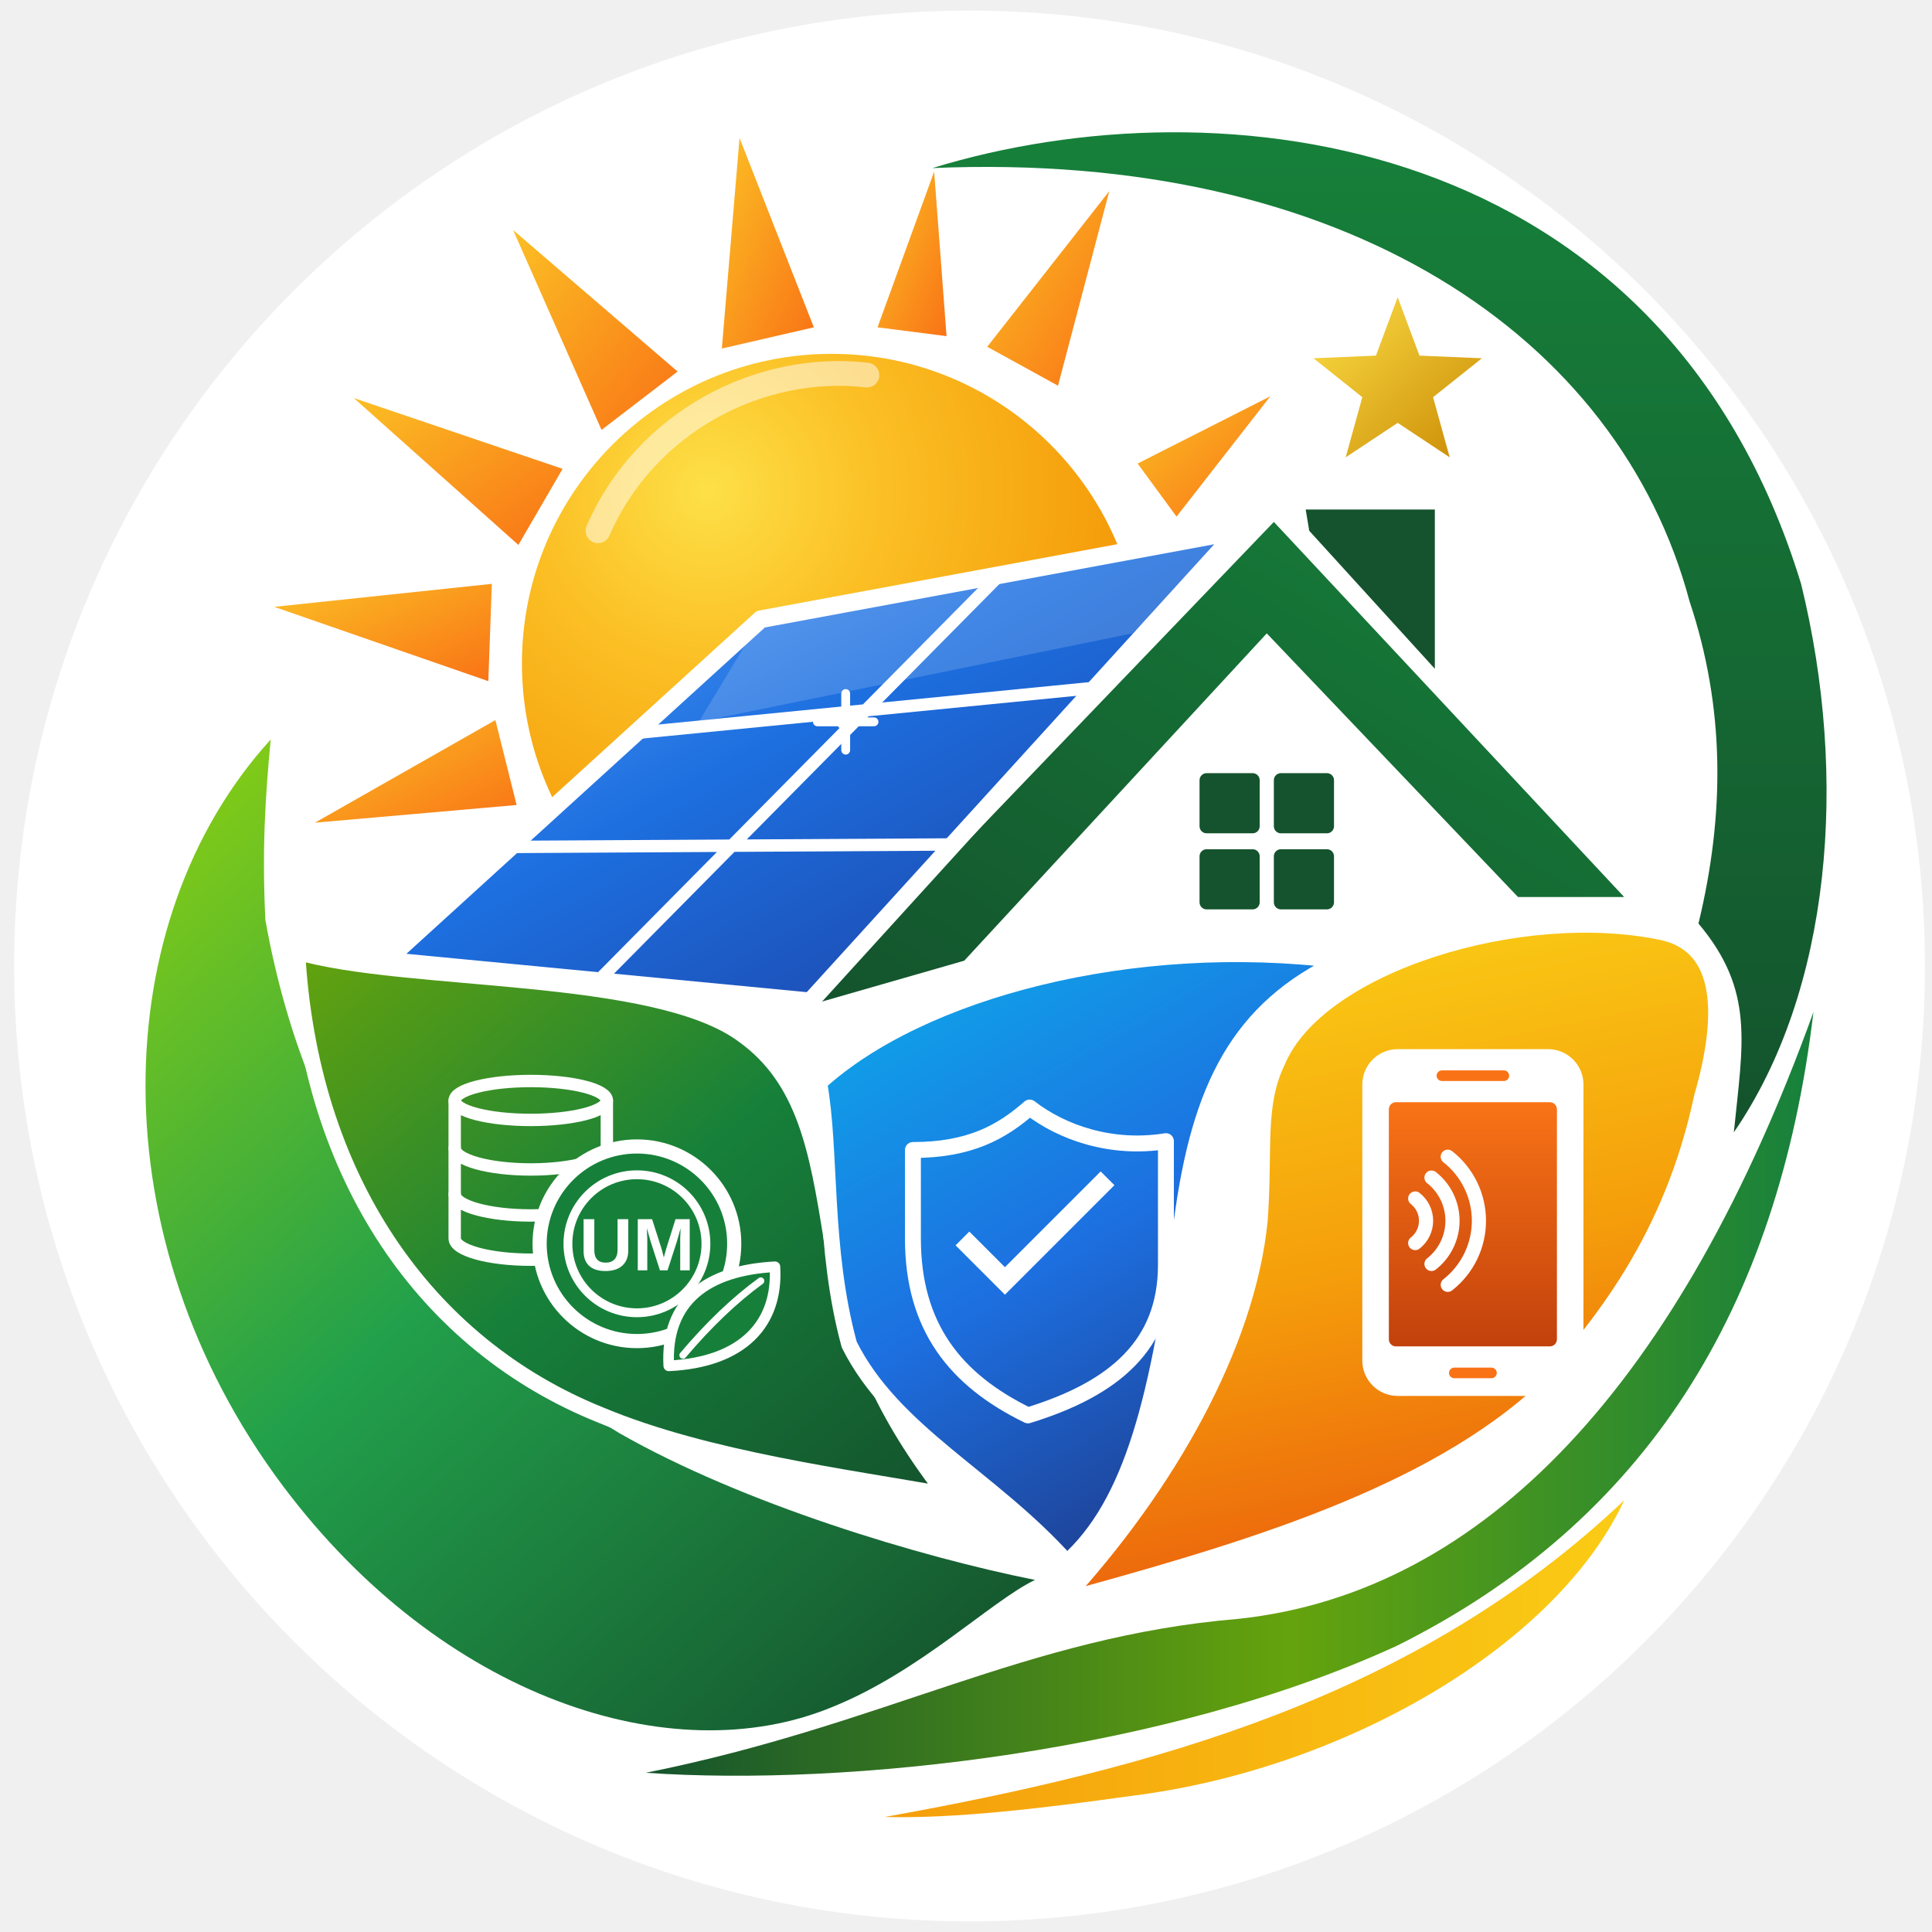
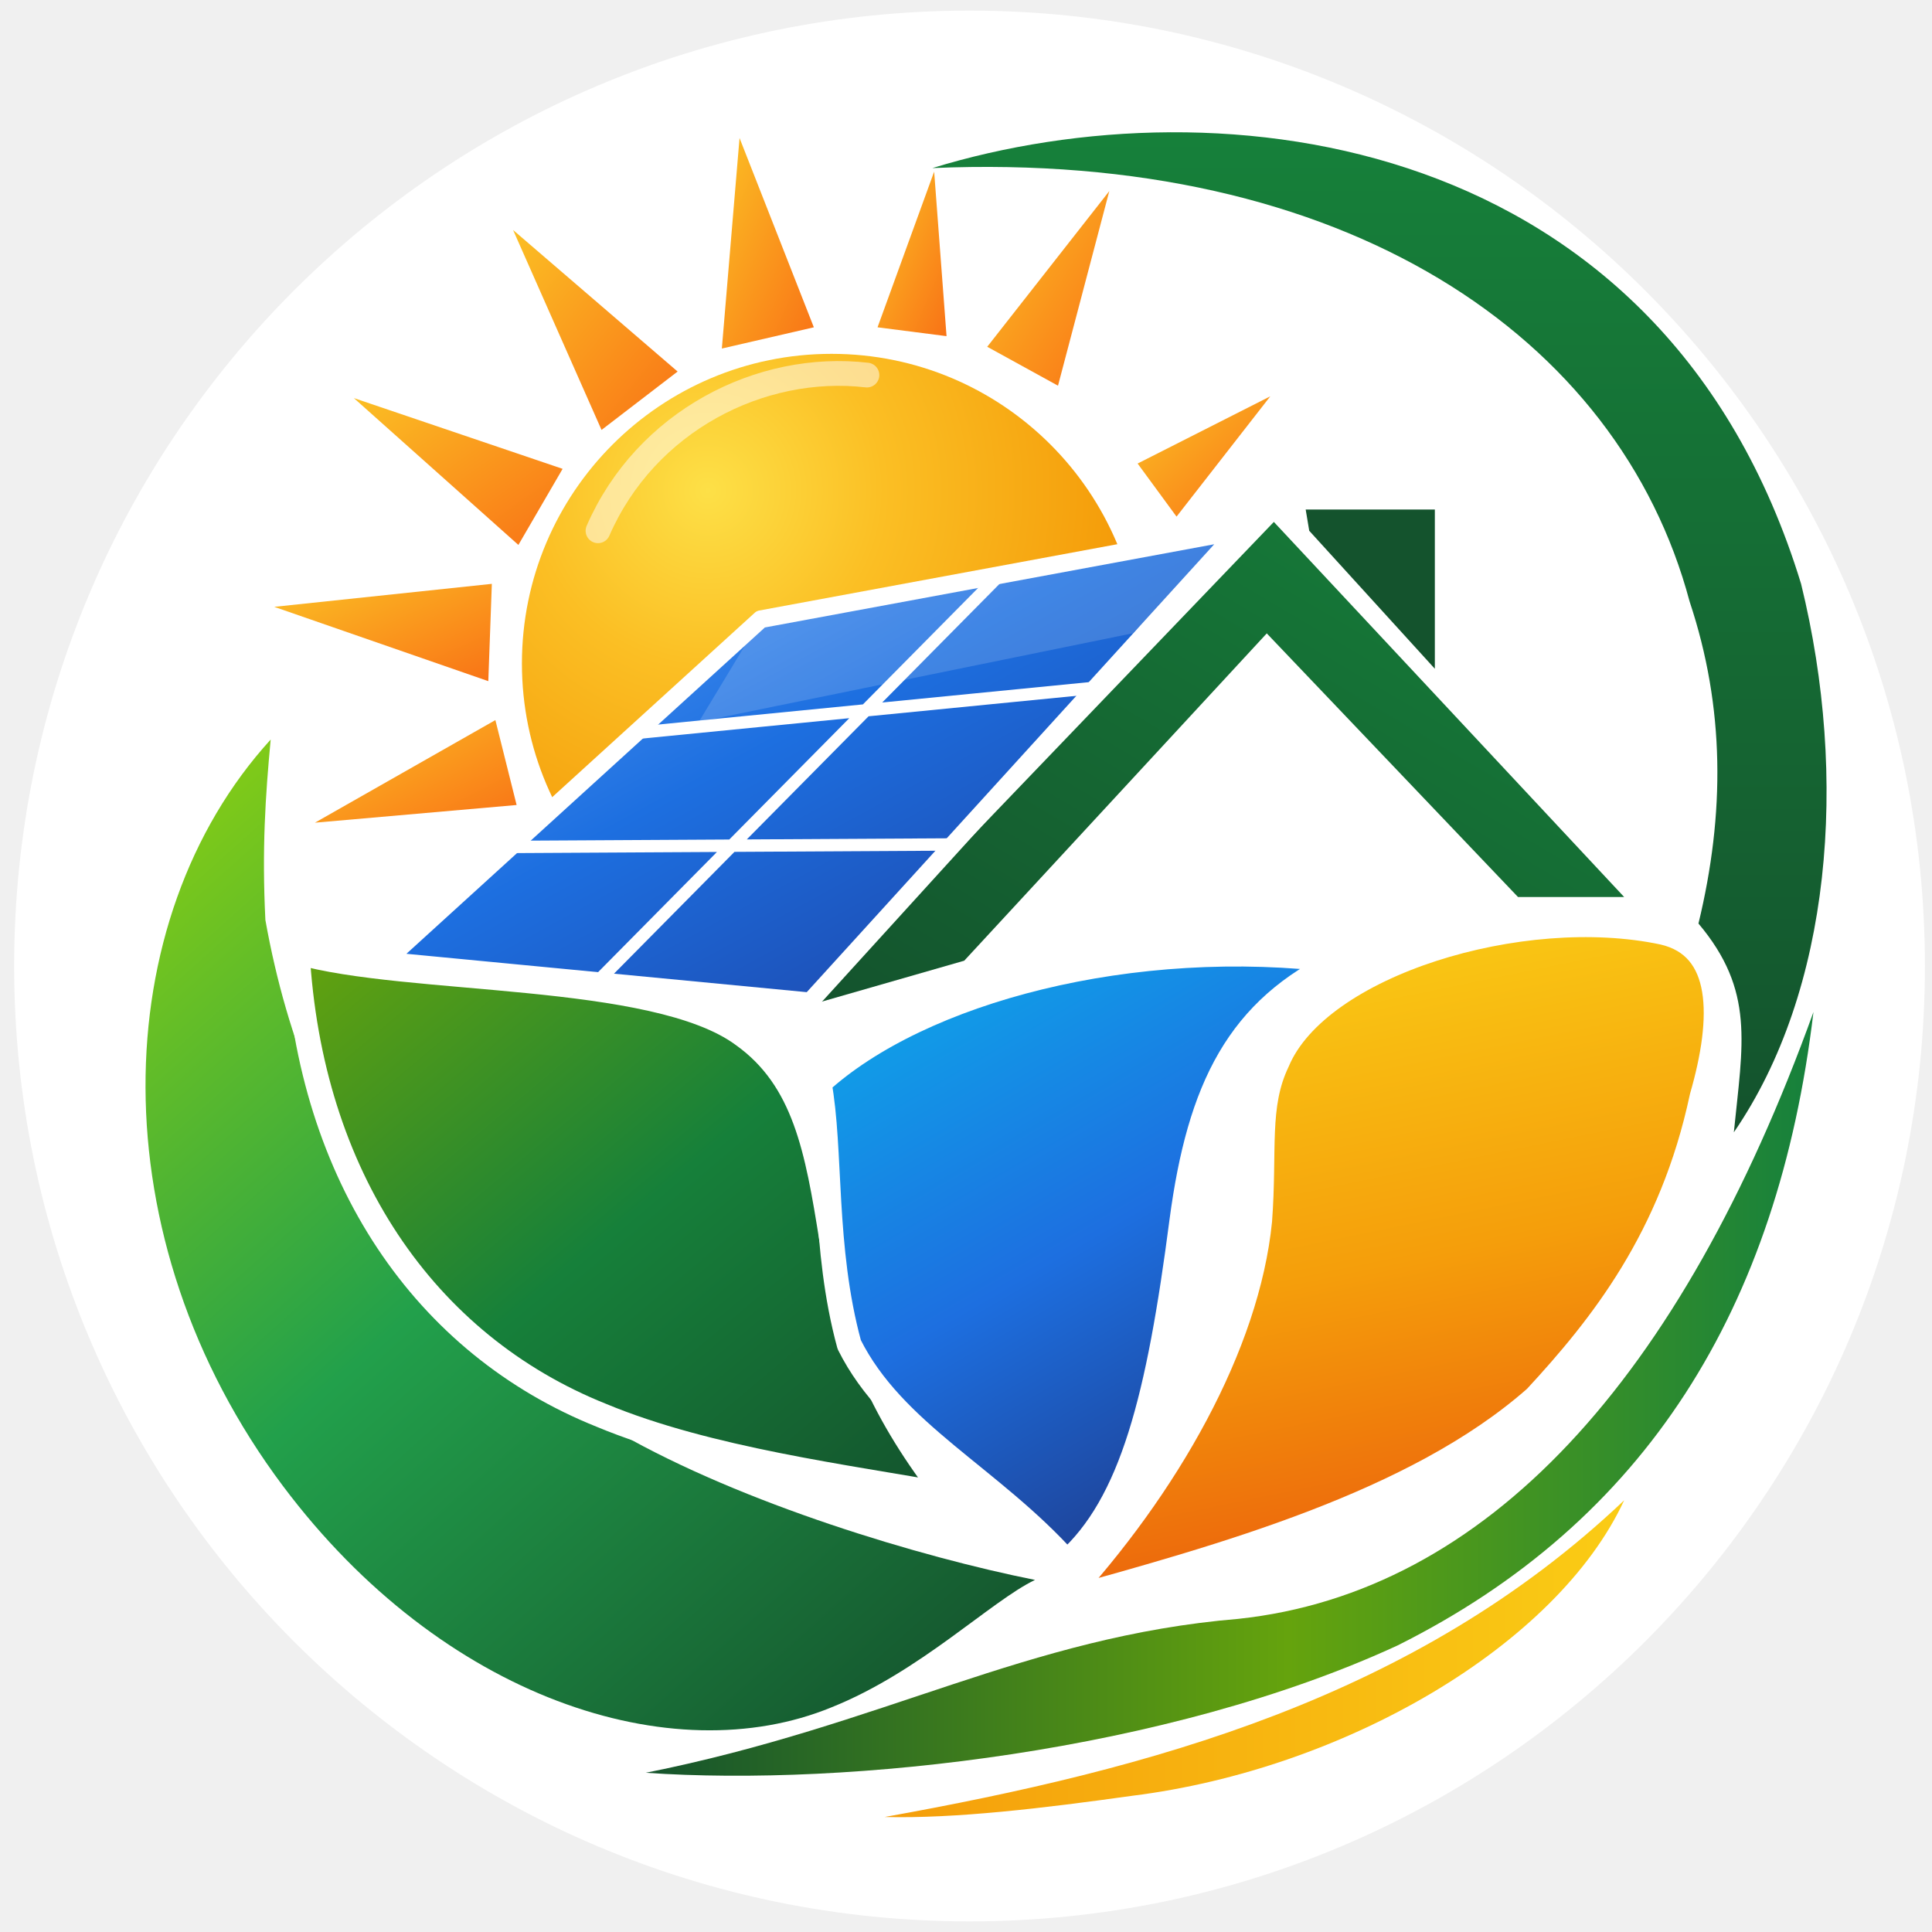
<svg xmlns="http://www.w3.org/2000/svg" viewBox="0 0 1092 1092" role="img" aria-label="Solar PAYG Mauritanie">
  <defs>
    <radialGradient id="sun" cx=".3" cy=".22" r=".95">
      <stop offset="0" stop-color="#FDE047" />
      <stop offset=".3" stop-color="#FBBF24" />
      <stop offset=".68" stop-color="#F59E0B" />
      <stop offset="1" stop-color="#F97316" />
    </radialGradient>
    <linearGradient id="ray" x1="0" y1="0" x2="1" y2="1">
      <stop offset="0" stop-color="#FBBF24" />
      <stop offset="1" stop-color="#F97316" />
    </linearGradient>
    <linearGradient id="panel" x1="0" y1="0" x2="1" y2="1">
      <stop offset="0" stop-color="#60A5FA" />
      <stop offset=".45" stop-color="#1D6FE0" />
      <stop offset="1" stop-color="#1E3A9A" />
    </linearGradient>
    <linearGradient id="roof" x1="0" y1="1" x2="1" y2="0">
      <stop offset="0" stop-color="#14532D" />
      <stop offset="1" stop-color="#16803A" />
    </linearGradient>
    <linearGradient id="arcR" x1="0" y1="0" x2="0" y2="1">
      <stop offset="0" stop-color="#16803A" />
      <stop offset="1" stop-color="#14532D" />
    </linearGradient>
    <linearGradient id="leafL" x1=".1" y1="0" x2=".9" y2="1">
      <stop offset="0" stop-color="#84CC16" />
      <stop offset=".45" stop-color="#22A04B" />
      <stop offset="1" stop-color="#14532D" />
    </linearGradient>
    <linearGradient id="swoosh" x1="0" y1="0" x2="1" y2="0">
      <stop offset="0" stop-color="#14532D" />
      <stop offset=".55" stop-color="#65A30D" />
      <stop offset="1" stop-color="#15803D" />
    </linearGradient>
    <linearGradient id="gBlob" x1="0" y1="0" x2="1" y2="1">
      <stop offset="0" stop-color="#65A30D" />
      <stop offset=".5" stop-color="#16803A" />
      <stop offset="1" stop-color="#14532D" />
    </linearGradient>
    <linearGradient id="bBlob" x1=".2" y1="0" x2=".7" y2="1">
      <stop offset="0" stop-color="#0EA5E9" />
      <stop offset=".5" stop-color="#1D6FE0" />
      <stop offset="1" stop-color="#1E3A8A" />
    </linearGradient>
    <linearGradient id="oBlob" x1=".4" y1="0" x2=".6" y2="1">
      <stop offset="0" stop-color="#FACC15" />
      <stop offset=".5" stop-color="#F59E0B" />
      <stop offset="1" stop-color="#EA580C" />
    </linearGradient>
    <linearGradient id="oSw" x1="0" y1="0" x2="1" y2="0">
      <stop offset="0" stop-color="#F59E0B" />
      <stop offset="1" stop-color="#FACC15" />
    </linearGradient>
    <linearGradient id="star" x1="0" y1="0" x2="1" y2="1">
      <stop offset="0" stop-color="#FDE047" />
      <stop offset="1" stop-color="#CA8A04" />
    </linearGradient>
    <linearGradient id="screen" x1="0" y1="0" x2="0" y2="1">
      <stop offset="0" stop-color="#F97316" />
      <stop offset="1" stop-color="#C2410C" />
    </linearGradient>
  </defs>
  <circle cx="548" cy="546" r="540" fill="#fff" />
  <g fill="url(#ray)">
    <polygon points="155,343 278,330 276,385" />
    <polygon points="200,225 318,265 293,308" />
    <polygon points="290,130 383,210 340,243" />
    <polygon points="418,78 408,197 460,185" />
    <polygon points="528,97 496,185 535,190" />
    <polygon points="627,108 558,196 598,218" />
    <polygon points="718,224 643,262 665,292" />
    <polygon points="178,465 280,407 292,455" />
  </g>
  <circle cx="470" cy="375" r="175" fill="url(#sun)" />
  <path d="M338 300 C 365 238 430 205 490 212" fill="none" stroke="#fff" stroke-opacity=".5" stroke-width="14" stroke-linecap="round" />
  <polygon points="430,350 700,300 748,300 748,575 458,570 218,545" fill="#fff" />
  <path d="M527 95 C690 45 940 75 1018 330 C1045 440 1035 560 980 640 C985 590 992 560 960 522 C975 460 975 400 955 340 C915 190 760 85 527 95 Z" fill="url(#arcR)" />
-   <polygon points="790.0,168.0 802.3,201.0 837.6,202.5 810.0,224.5 819.4,258.5 790.0,239.0 760.6,258.5 770.0,224.5 742.4,202.5 777.7,201.0" fill="url(#star)" />
  <polygon points="738,288 811,288 811,378 740,300" fill="#14532D" />
  <path d="M458 568 L720 295 L918 507 L858 507 L716 358 L545 543 Z" fill="url(#roof)" />
-   <g fill="#14532D" rx="4">
-     <rect x="678" y="437" width="34" height="34" rx="4" />
-     <rect x="720" y="437" width="34" height="34" rx="4" />
-     <rect x="678" y="480" width="34" height="34" rx="4" />
-     <rect x="720" y="480" width="34" height="34" rx="4" />
-   </g>
  <polygon points="430,350 700,300 458,566 218,543" fill="url(#panel)" stroke="#fff" stroke-width="10" stroke-linejoin="round" />
  <path d="M565.0 325.0L338.0 554.5M359.3 414.3L619.3 388.7M288.7 478.7L538.7 477.3" stroke="#fff" stroke-width="7" fill="none" />
  <path d="M430 350 L700 300 L640 358 L395 408 Z" fill="#fff" opacity=".16" />
-   <g stroke="#fff" stroke-linecap="round" fill="none">
-     <path d="M478 392 V424 M462 408 H494" stroke-width="5" />
-     <circle cx="478" cy="408" r="5" fill="#fff" stroke="none" />
-   </g>
  <path d="M153 418 C60 520 55 700 160 840 C250 960 380 1002 470 965 C520 945 560 905 585 893 C520 880 420 850 350 810 C250 750 175 660 150 520 C148 480 150 450 153 418 Z" fill="url(#leafL)" />
  <path d="M365 1002 C500 975 580 925 700 915 C840 900 950 780 1025 572 C1005 740 930 860 790 930 C660 990 480 1010 365 1002 Z" fill="url(#swoosh)" />
  <path d="M500 1027 C650 1000 800 960 918 848 C880 930 760 1000 640 1015 C590 1022 540 1028 500 1027 Z" fill="url(#oSw)" />
-   <g stroke="#fff" stroke-width="9" stroke-linejoin="round">
+   <g stroke="#fff" stroke-width="14" stroke-linejoin="round">
    <path d="M168 538 C 230 556 370 548 420 585 C 455 610 462 650 470 700 C 482 760 500 800 535 845 C 480 835 400 825 340 800 C 240 760 175 665 168 538 Z" fill="url(#gBlob)" />
    <path d="M463 612 C 520 560 640 528 758 543 C 700 570 678 615 668 690 C 655 790 640 850 603 883 C 560 835 505 810 480 760 C 465 705 470 650 463 612 Z" fill="url(#bBlob)" />
    <path d="M722 600 C 745 545 860 510 940 527 C 975 535 975 575 962 620 C 945 700 905 750 868 790 C 800 850 690 880 600 905 C 660 840 705 760 712 690 C 715 650 710 625 722 600 Z" fill="url(#oBlob)" />
  </g>
-   <g fill="none" stroke="#fff" stroke-width="7" stroke-linecap="round">
-     <ellipse cx="300" cy="622" rx="43" ry="11" />
-     <path d="M257 622 V700 a43 12 0 0 0 86 0 V622" />
-     <path d="M257 649 a43 12 0 0 0 86 0" />
-     <path d="M257 675 a43 12 0 0 0 86 0" />
-   </g>
-   <circle cx="360" cy="703" r="55" fill="#16803A" stroke="#fff" stroke-width="8" />
-   <circle cx="360" cy="703" r="39" fill="none" stroke="#fff" stroke-width="5" />
-   <text x="360" y="718" text-anchor="middle" font-family="Arial, Helvetica, sans-serif" font-weight="700" font-size="42" fill="#fff">UM</text>
-   <path d="M378 772 C 376 735 400 718 438 716 C 440 748 420 770 378 772 Z" fill="#16803A" stroke="#fff" stroke-width="6" stroke-linejoin="round" />
-   <path d="M386 766 Q 408 740 430 724" fill="none" stroke="#fff" stroke-width="4" stroke-linecap="round" />
-   <path d="M516 650 C 548 650 566 640 582 626 C 600 640 628 650 659 645 V 715 C 659 760 630 785 581 800 C 540 780 516 750 516 700 Z" fill="none" stroke="#fff" stroke-width="9" stroke-linejoin="round" />
-   <path d="M544 700 L568 724 L626 666" fill="none" stroke="#fff" stroke-width="11" stroke-linejoin="miter" />
-   <rect x="770" y="593" width="125" height="196" rx="20" fill="#fff" />
-   <rect x="785" y="623" width="95" height="138" rx="4" fill="url(#screen)" />
-   <path d="M815 608 H850 M822 776 H843" stroke="#F97316" stroke-width="6" stroke-linecap="round" />
-   <g fill="none" stroke="#fff" stroke-width="8" stroke-linecap="round">
-     <path d="M799.9 677.4A16 16 0 0 1 799.9 702.6" />
-     <path d="M809.1 665.6A31 31 0 0 1 809.1 714.4" />
-     <path d="M818.3 653.8A46 46 0 0 1 818.3 726.2" />
-   </g>
</svg>
